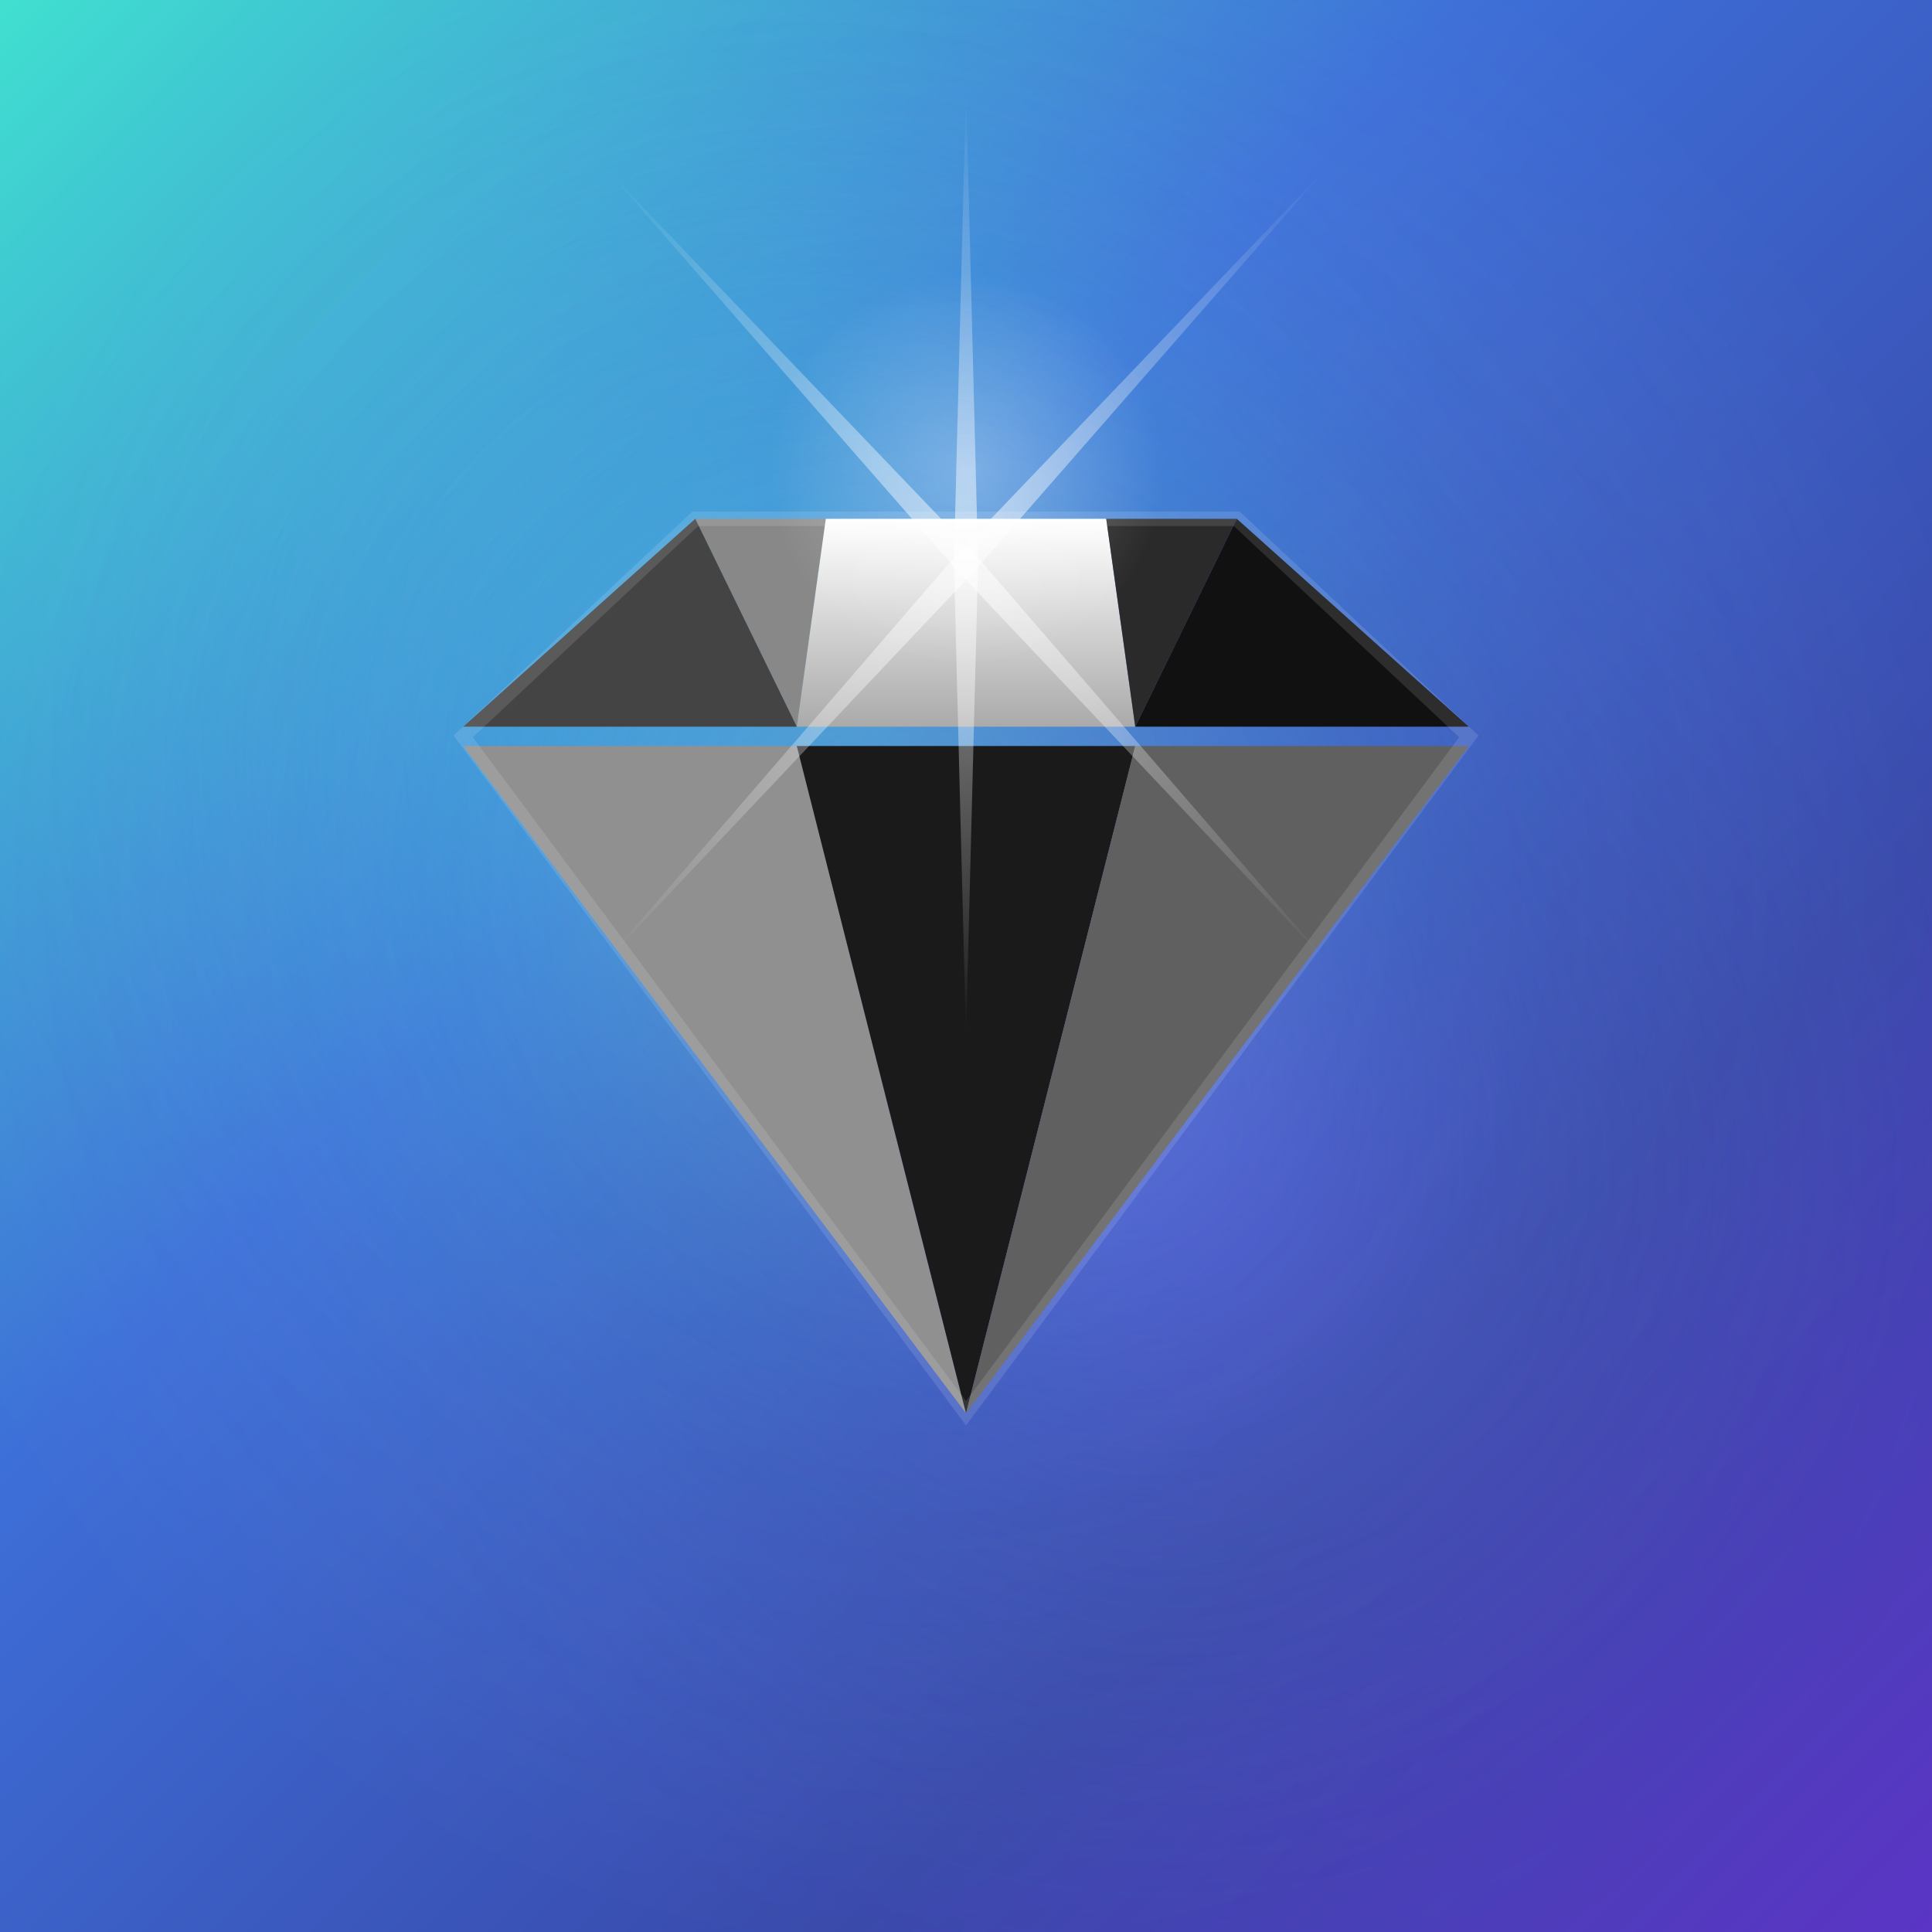
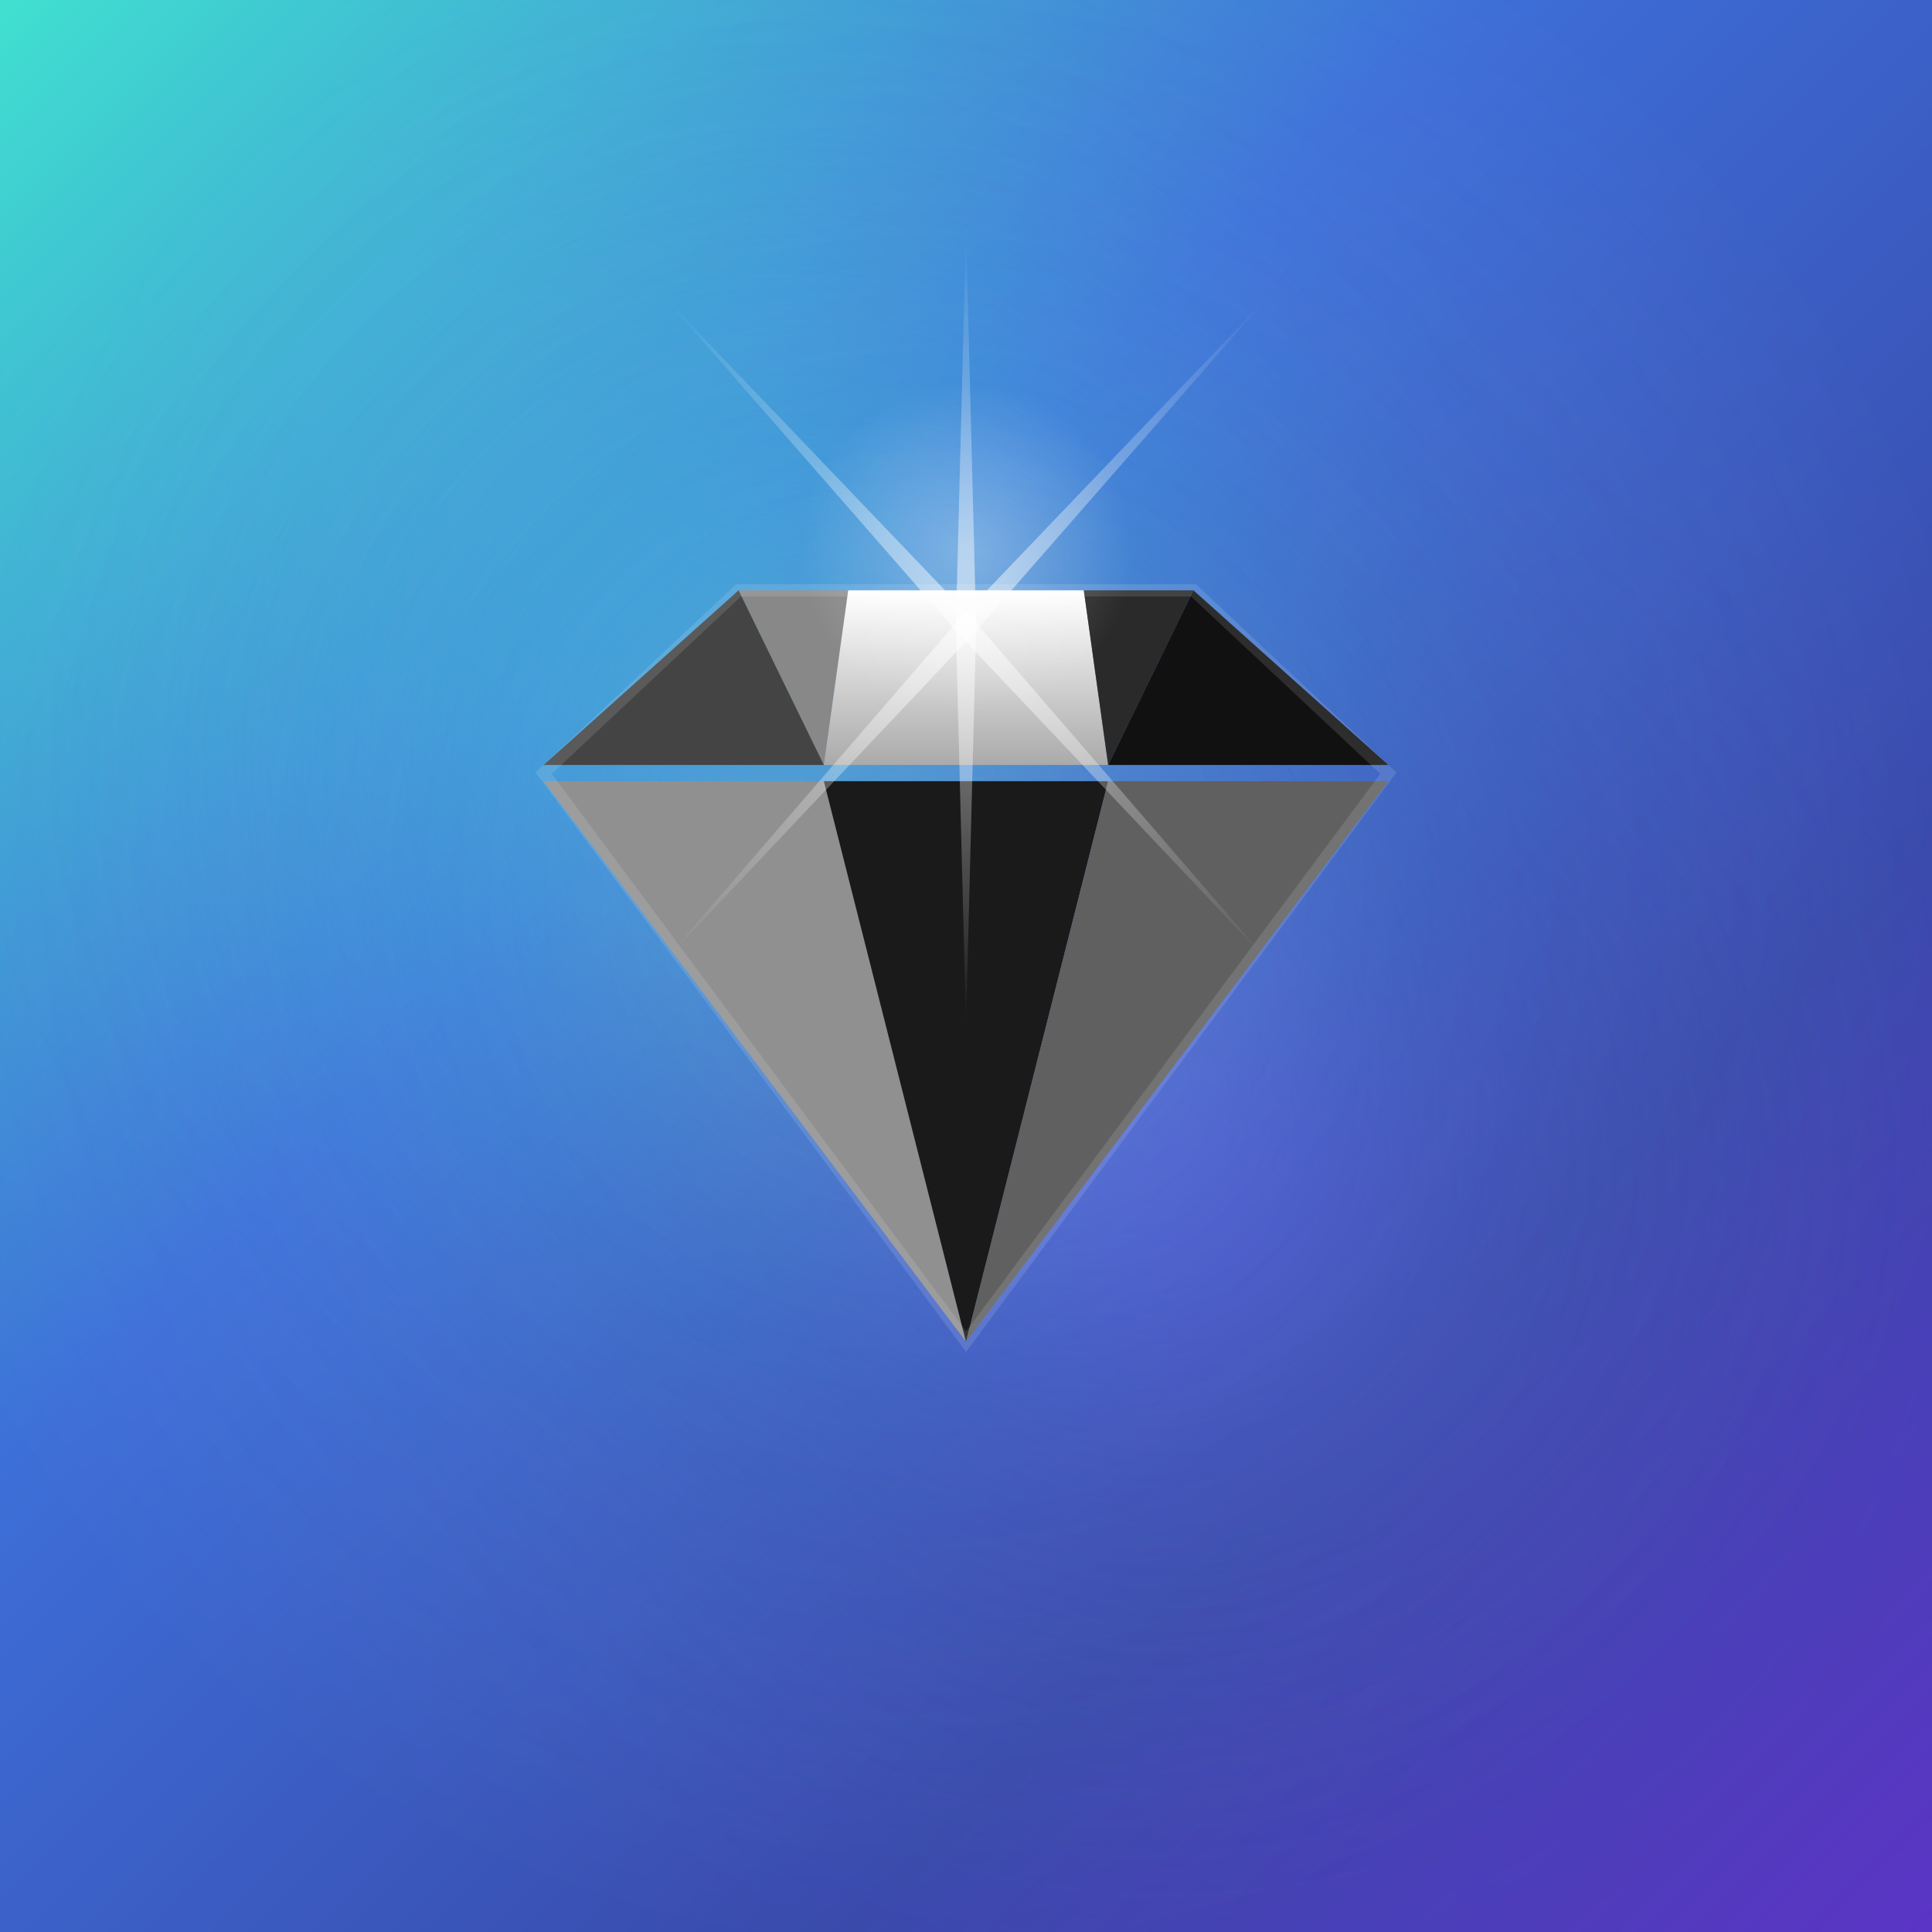
<svg xmlns="http://www.w3.org/2000/svg" viewBox="0 0 1024 1024" width="1024" height="1024">
  <defs>
    <linearGradient id="canva-wash" x1="0" y1="0" x2="1024" y2="1024" gradientUnits="userSpaceOnUse">
      <stop offset="0%" stop-color="#40E0D0" />
      <stop offset="38%" stop-color="#3D6FD8" />
      <stop offset="72%" stop-color="#3949AB" />
      <stop offset="100%" stop-color="#5B35C5" />
    </linearGradient>
    <radialGradient id="bloom" cx="48%" cy="46%" r="55%">
      <stop offset="0%" stop-color="#FFFFFF" stop-opacity="0.14" />
      <stop offset="45%" stop-color="#7AD4FF" stop-opacity="0.08" />
      <stop offset="100%" stop-color="#FFFFFF" stop-opacity="0" />
    </radialGradient>
    <radialGradient id="glow-turquoise" cx="420" cy="400" r="380" gradientUnits="userSpaceOnUse">
      <stop offset="0%" stop-color="#40E0D0" stop-opacity="0.50" />
      <stop offset="55%" stop-color="#40E0D0" stop-opacity="0.16" />
      <stop offset="100%" stop-color="#40E0D0" stop-opacity="0" />
    </radialGradient>
    <radialGradient id="glow-indigo" cx="620" cy="620" r="400" gradientUnits="userSpaceOnUse">
      <stop offset="0%" stop-color="#7B5CFF" stop-opacity="0.45" />
      <stop offset="55%" stop-color="#3949AB" stop-opacity="0.18" />
      <stop offset="100%" stop-color="#3949AB" stop-opacity="0" />
    </radialGradient>
    <filter id="nebula-blur" x="-80%" y="-80%" width="260%" height="260%" color-interpolation-filters="sRGB">
      <feGaussianBlur in="SourceGraphic" stdDeviation="56" />
    </filter>
    <linearGradient id="g-tabla" x1="0" y1="0" x2="0" y2="1">
      <stop offset="0%" stop-color="#FFFFFF" stop-opacity="1" />
      <stop offset="100%" stop-color="#AAAAAA" stop-opacity="1" />
    </linearGradient>
    <linearGradient id="outer-grad" x1="0" y1="0" x2="0" y2="1" gradientUnits="userSpaceOnUse">
      <stop offset="0%" stop-color="#FFFFFF" stop-opacity="0.12" />
      <stop offset="100%" stop-color="#FFFFFF" stop-opacity="0.12" />
    </linearGradient>
    <linearGradient id="border-grad" x1="0" y1="0" x2="0" y2="1" gradientUnits="userSpaceOnUse">
      <stop offset="0%" stop-color="#FFFFFF" stop-opacity="0.20" />
      <stop offset="40%" stop-color="#FFFFFF" stop-opacity="0.06" />
      <stop offset="100%" stop-color="#FFFFFF" stop-opacity="0" />
    </linearGradient>
    <radialGradient id="rg-center" cx="50%" cy="37%" r="28%">
      <stop offset="0%" stop-color="#FFFFFF" stop-opacity="0.30" />
      <stop offset="100%" stop-color="#FFFFFF" stop-opacity="0" />
    </radialGradient>
    <linearGradient id="sp-up" x1="0" y1="1" x2="0" y2="0">
      <stop offset="0%" stop-color="#FFFFFF" stop-opacity="0.55" />
      <stop offset="100%" stop-color="#FFFFFF" stop-opacity="0" />
    </linearGradient>
    <linearGradient id="sp-down" x1="0" y1="0" x2="0" y2="1">
      <stop offset="0%" stop-color="#FFFFFF" stop-opacity="0.55" />
      <stop offset="100%" stop-color="#FFFFFF" stop-opacity="0" />
    </linearGradient>
    <linearGradient id="sp-ul" x1="1" y1="1" x2="0" y2="0">
      <stop offset="0%" stop-color="#FFFFFF" stop-opacity="0.55" />
      <stop offset="100%" stop-color="#FFFFFF" stop-opacity="0" />
    </linearGradient>
    <linearGradient id="sp-ur" x1="0" y1="1" x2="1" y2="0">
      <stop offset="0%" stop-color="#FFFFFF" stop-opacity="0.55" />
      <stop offset="100%" stop-color="#FFFFFF" stop-opacity="0" />
    </linearGradient>
    <linearGradient id="sp-dl" x1="1" y1="0" x2="0" y2="1">
      <stop offset="0%" stop-color="#FFFFFF" stop-opacity="0.55" />
      <stop offset="100%" stop-color="#FFFFFF" stop-opacity="0" />
    </linearGradient>
    <linearGradient id="sp-dr" x1="0" y1="0" x2="1" y2="1">
      <stop offset="0%" stop-color="#FFFFFF" stop-opacity="0.55" />
      <stop offset="100%" stop-color="#FFFFFF" stop-opacity="0" />
    </linearGradient>
  </defs>
  <rect width="1024" height="1024" fill="url(#canva-wash)" />
  <g filter="url(#nebula-blur)">
    <ellipse cx="420" cy="400" rx="340" ry="340" fill="url(#glow-turquoise)" />
    <ellipse cx="620" cy="620" rx="360" ry="360" fill="url(#glow-indigo)" />
  </g>
  <rect width="1024" height="1024" fill="url(#bloom)" />
-   <g transform="translate(178.87, 57.15) scale(2.5626)">
+   <g transform="translate(232.17, 129.92) scale(2.1526)">
    <polygon points="74,85  101,85  95,128" fill="#888888" />
    <polygon points="74,85  95,128  26,128" fill="#444444" />
    <polygon points="101,85 159,85 165,128  95,128" fill="url(#g-tabla)" />
    <polygon points="159,85 186,85 165,128" fill="#2A2A2A" />
    <polygon points="186,85 234,128 165,128" fill="#111111" />
    <polygon points="26,132  95,132  130,270" fill="#909090" />
    <polygon points="95,132  165,132 130,270" fill="#1A1A1A" />
    <polygon points="165,132 234,132 130,270" fill="#606060" />
    <polygon points="74,85  186,85  234,130  130,270  26,130" fill="none" stroke="url(#outer-grad)" stroke-width="3" />
    <polygon points="74,85  101,85  95,128" fill="none" stroke="url(#border-grad)" stroke-width="0.7" />
    <polygon points="74,85  95,128  26,128" fill="none" stroke="url(#border-grad)" stroke-width="0.7" />
    <polygon points="101,85 159,85 165,128  95,128" fill="none" stroke="url(#border-grad)" stroke-width="0.7" />
    <polygon points="159,85 186,85 165,128" fill="none" stroke="url(#border-grad)" stroke-width="0.7" />
    <polygon points="186,85 234,128 165,128" fill="none" stroke="url(#border-grad)" stroke-width="0.7" />
    <polygon points="26,132  95,132  130,270" fill="none" stroke="url(#border-grad)" stroke-width="0.7" />
    <polygon points="95,132  165,132 130,270" fill="none" stroke="url(#border-grad)" stroke-width="0.7" />
    <polygon points="165,132 234,132 130,270" fill="none" stroke="url(#border-grad)" stroke-width="0.7" />
    <polygon points="127.5,94  132.5,94  130,-4" fill="url(#sp-up)" />
    <polygon points="127.5,94  132.5,94  130,192" fill="url(#sp-down)" />
    <polygon points="128.16,95.68  131.84,92.32  55,12" fill="url(#sp-ul)" />
    <polygon points="128.16,92.32  131.84,95.68  205,12" fill="url(#sp-ur)" />
    <polygon points="128.14,92.32  131.86,95.68  55,177" fill="url(#sp-dl)" />
    <polygon points="128.14,95.68  131.86,92.32  205,177" fill="url(#sp-dr)" />
    <circle cx="130" cy="94" r="73" fill="url(#rg-center)" />
  </g>
</svg>
